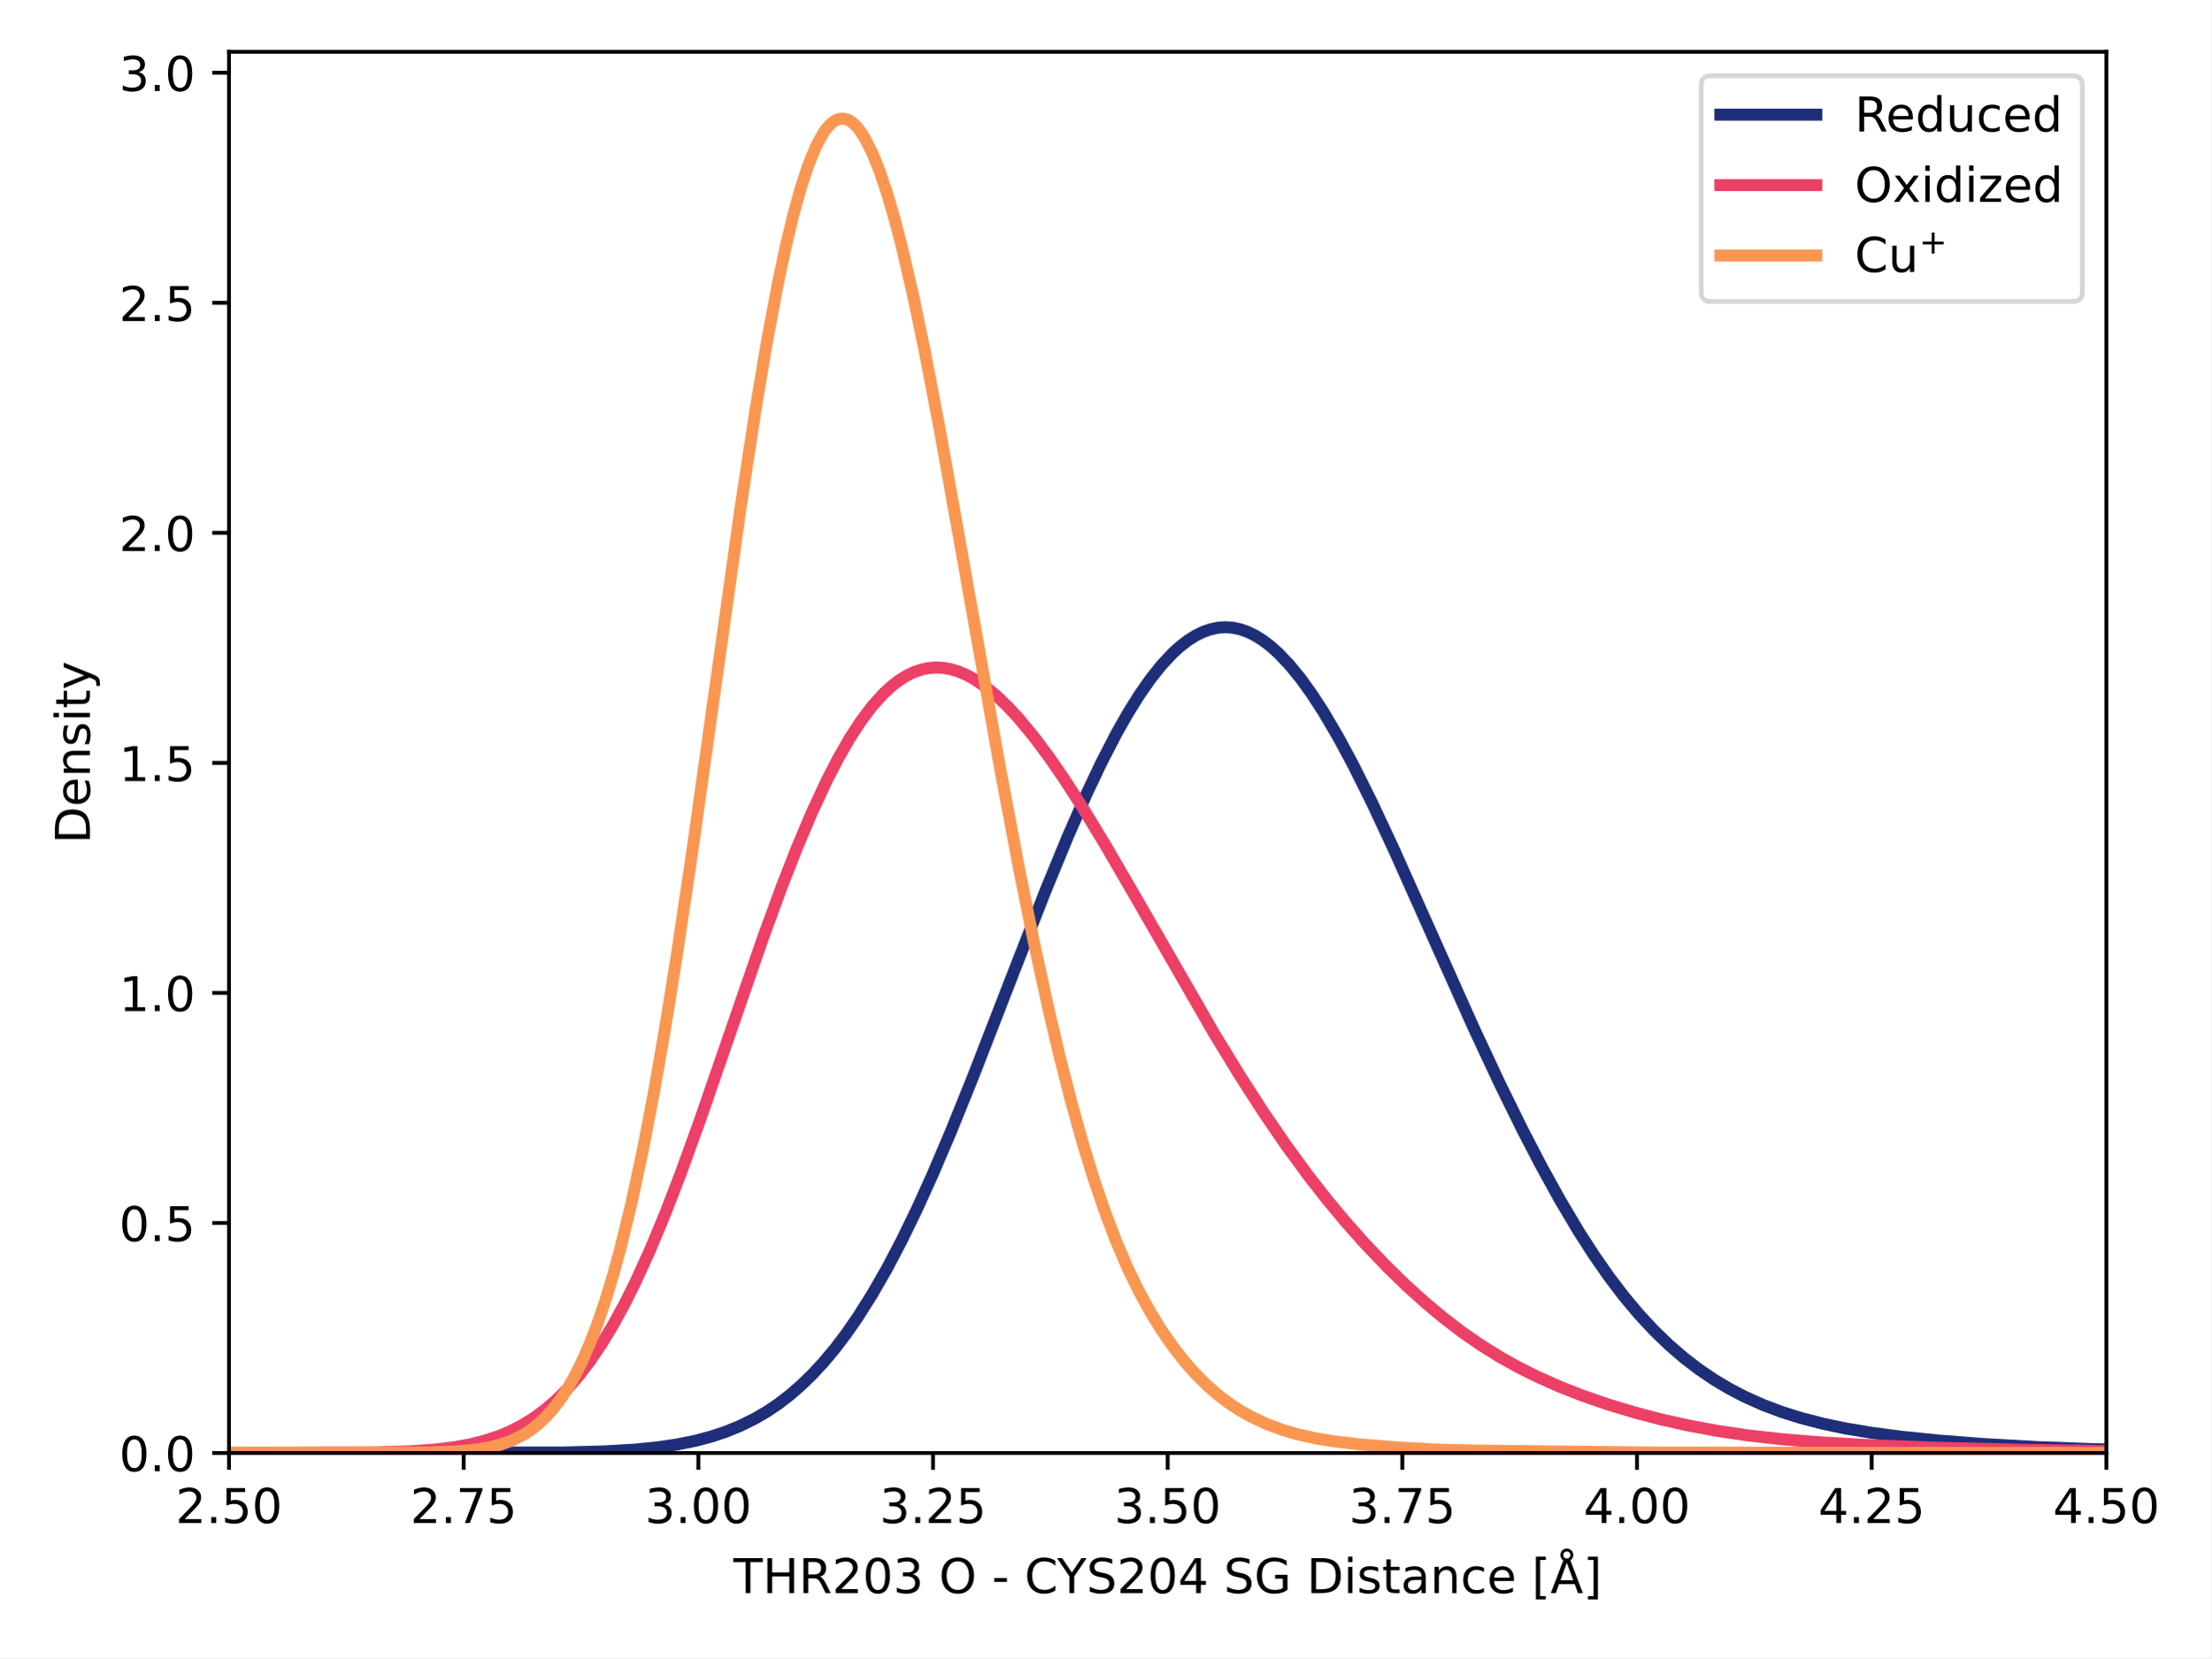
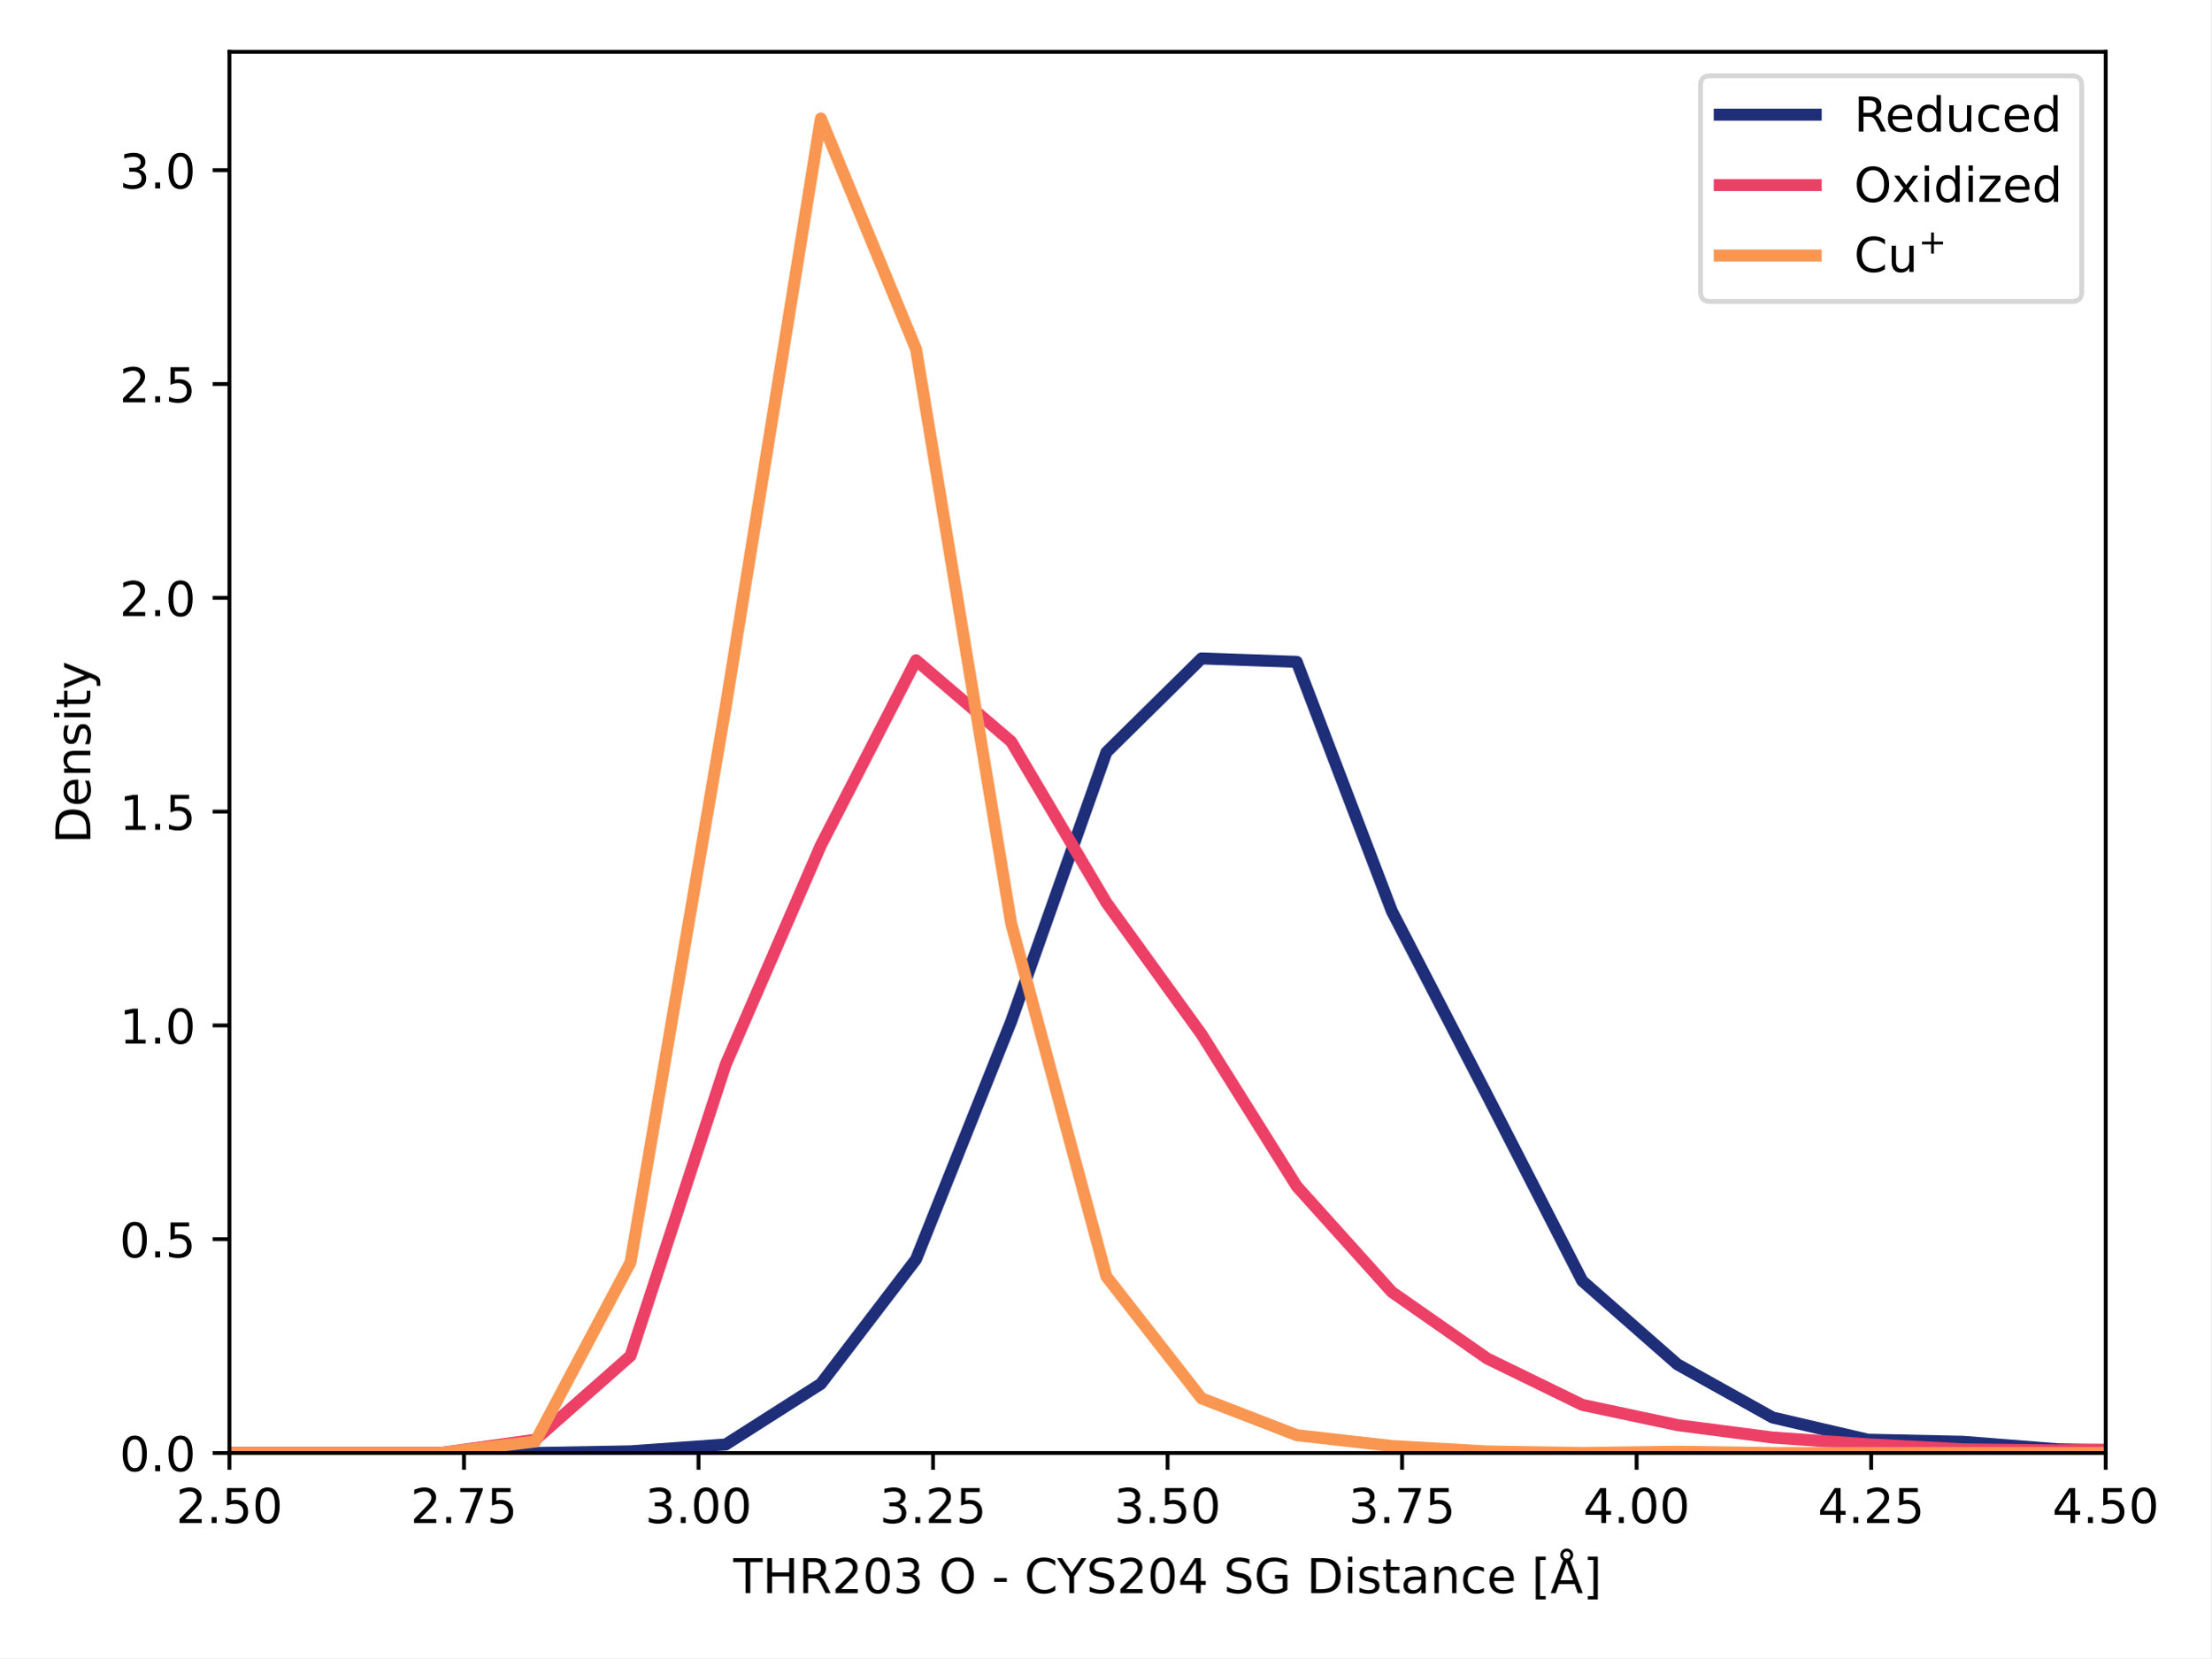
<svg xmlns="http://www.w3.org/2000/svg" xmlns:xlink="http://www.w3.org/1999/xlink" width="460.8pt" height="345.6pt" viewBox="0 0 460.8 345.6" version="1.1">
  <defs>
    <style type="text/css">*{stroke-linejoin: round; stroke-linecap: butt}</style>
  </defs>
  <g id="figure_1">
    <g id="patch_1">
      <path d="M 0 345.6  L 460.8 345.6  L 460.8 0  L 0 0  z " style="fill: #ffffff" />
    </g>
    <g id="axes_1">
      <g id="patch_2">
-         <path d="M 47.72 302.853  L 438.975 302.853  L 438.975 10.8  L 47.72 10.8  z " style="fill: #ffffff" />
+         <path d="M 47.81 302.853  L 438.84 302.853  L 438.84 10.8  L 47.81 10.8  z " style="fill: #ffffff" />
      </g>
      <g id="line2d_1">
-         <path d="M -1 302.853  L 117.531 302.744  L 126.147 302.514  L 132.414 302.14  L 137.113 301.666  L 141.03 301.09  L 144.946 300.3  L 148.079 299.473  L 151.213 298.439  L 154.346 297.159  L 157.479 295.595  L 159.829 294.212  L 162.179 292.629  L 164.529 290.83  L 166.878 288.8  L 169.228 286.524  L 171.578 283.989  L 173.928 281.185  L 176.278 278.1  L 178.628 274.728  L 181.761 269.778  L 184.894 264.308  L 188.027 258.328  L 191.161 251.861  L 194.294 244.946  L 198.21 235.758  L 202.91 224.113  L 210.743 203.924  L 217.793 185.893  L 222.492 174.462  L 226.409 165.548  L 229.542 158.936  L 232.675 152.868  L 235.025 148.719  L 237.375 144.945  L 239.725 141.57  L 242.075 138.618  L 244.425 136.11  L 245.991 134.693  L 247.558 133.486  L 249.124 132.494  L 250.691 131.719  L 252.257 131.165  L 253.824 130.833  L 255.391 130.725  L 256.957 130.84  L 258.524 131.178  L 260.09 131.736  L 261.657 132.511  L 263.224 133.499  L 264.79 134.695  L 266.357 136.094  L 268.707 138.555  L 271.057 141.43  L 273.406 144.691  L 275.756 148.309  L 278.889 153.633  L 282.023 159.458  L 285.939 167.318  L 290.639 177.38  L 297.688 193.161  L 307.088 214.17  L 312.571 225.894  L 317.271 235.453  L 321.187 242.997  L 325.104 250.094  L 329.02 256.684  L 332.153 261.558  L 335.287 266.06  L 338.42 270.181  L 341.553 273.925  L 344.686 277.302  L 347.819 280.33  L 350.952 283.032  L 354.086 285.433  L 357.219 287.556  L 360.352 289.426  L 363.485 291.065  L 367.402 292.825  L 371.318 294.301  L 375.235 295.536  L 379.934 296.753  L 384.634 297.738  L 390.117 298.657  L 396.383 299.481  L 404.216 300.274  L 413.616 300.999  L 424.582 301.62  L 436.331 302.053  L 451.214 302.347  L 461.8 302.477  L 461.8 302.477  " clip-path="url(#pac3f6a3762)" style="fill: none; stroke: #1e2e79; stroke-width: 2.5; stroke-linecap: square" />
+         <path d="M -1 302.853  L 12.391 302.853  L 32.225 302.853  L 52.06 302.853  L 71.895 302.853  L 91.73 302.853  L 111.565 302.853  L 131.4 302.501  L 151.235 301.077  L 171.069 288.436  L 190.904 262.47  L 210.739 212.872  L 230.574 156.794  L 250.409 137.238  L 270.244 137.95  L 290.079 189.934  L 309.913 228.267  L 329.748 266.973  L 349.583 284.383  L 369.418 295.454  L 389.253 300.076  L 409.088 300.514  L 428.923 302.082  L 448.757 302.428  L 461.8 302.391  " clip-path="url(#p2c6421461b)" style="fill: none; stroke: #1e2e79; stroke-width: 2.5; stroke-linecap: square" />
      </g>
      <g id="line2d_2">
-         <path d="M -1 302.853  L 77.583 302.752  L 85.416 302.514  L 90.899 302.119  L 94.816 301.63  L 97.949 301.057  L 101.082 300.271  L 104.215 299.215  L 106.565 298.211  L 108.915 296.993  L 111.265 295.532  L 113.615 293.8  L 115.964 291.768  L 118.314 289.409  L 120.664 286.697  L 123.014 283.611  L 125.364 280.133  L 127.714 276.251  L 130.064 271.958  L 132.414 267.257  L 135.547 260.371  L 138.68 252.826  L 141.813 244.702  L 145.73 233.896  L 151.213 218.033  L 159.046 195.378  L 162.962 184.695  L 166.095 176.69  L 169.228 169.28  L 172.362 162.557  L 174.711 158.011  L 177.061 153.921  L 179.411 150.308  L 181.761 147.191  L 184.111 144.581  L 185.678 143.126  L 187.244 141.899  L 188.811 140.9  L 190.377 140.127  L 191.944 139.576  L 193.51 139.243  L 195.077 139.123  L 196.644 139.209  L 198.21 139.496  L 199.777 139.975  L 201.343 140.639  L 202.91 141.479  L 205.26 143.052  L 207.61 144.974  L 209.96 147.217  L 212.31 149.752  L 215.443 153.538  L 218.576 157.73  L 221.709 162.267  L 225.625 168.336  L 230.325 176.065  L 236.592 186.852  L 253.041 215.428  L 258.524 224.399  L 263.224 231.694  L 267.923 238.569  L 272.623 244.997  L 276.54 250.007  L 280.456 254.709  L 284.372 259.12  L 289.072 264.048  L 292.989 267.862  L 296.905 271.41  L 300.822 274.685  L 304.738 277.679  L 308.655 280.391  L 312.571 282.83  L 316.488 285.014  L 320.404 286.97  L 325.104 289.055  L 329.803 290.898  L 335.287 292.788  L 340.77 294.438  L 346.253 295.871  L 351.736 297.098  L 358.002 298.261  L 364.268 299.183  L 371.318 299.974  L 379.151 300.617  L 389.334 301.204  L 402.65 301.718  L 420.666 302.17  L 443.381 302.503  L 461.8 302.675  L 461.8 302.675  " clip-path="url(#pac3f6a3762)" style="fill: none; stroke: #ec4067; stroke-width: 2.5; stroke-linecap: square" />
+         <path d="M -1 302.853  L 12.391 302.853  L 32.225 302.853  L 52.06 302.853  L 71.895 302.853  L 91.73 302.853  L 111.565 300.081  L 131.4 282.594  L 151.235 221.869  L 171.069 176.182  L 190.904 137.618  L 210.739 154.577  L 230.574 188.136  L 250.409 215.59  L 270.244 247.259  L 290.079 269.304  L 309.913 283.143  L 329.748 292.821  L 349.583 297.043  L 369.418 299.626  L 389.253 301.027  L 409.088 302.078  L 428.923 302.31  L 448.757 301.98  L 461.8 302.465  " clip-path="url(#p2c6421461b)" style="fill: none; stroke: #ec4067; stroke-width: 2.5; stroke-linecap: square" />
      </g>
      <g id="matplotlib.axis_1">
        <g id="xtick_1">
          <g id="line2d_3">
            <defs>
-               <path id="m1ad5b6965e" d="M 0 0  L 0 3.5  " style="stroke: #000000; stroke-width: 0.8" />
-             </defs>
-             <g>
-               <use xlink:href="#m1ad5b6965e" x="47.72" y="302.853" style="stroke: #000000; stroke-width: 0.8" />
+               <path id="m23a200df2f" d="M 0 0  L 0 3.5  " style="stroke: #000000; stroke-width: 0.8" />
+             </defs>
+             <g>
+               <use xlink:href="#m23a200df2f" x="47.81" y="302.853" style="stroke: #000000; stroke-width: 0.8" />
            </g>
          </g>
          <g id="text_1">
-             <g transform="translate(36.58719 317.4509) scale(0.1 -0.1)">
+             <g transform="translate(36.67719 317.4509) scale(0.1 -0.1)">
              <defs>
                <path id="DejaVuSans-32" d="M 1228 531  L 3431 531  L 3431 0  L 469 0  L 469 531  Q 828 903 1448 1529  Q 2069 2156 2228 2338  Q 2531 2678 2651 2914  Q 2772 3150 2772 3378  Q 2772 3750 2511 3984  Q 2250 4219 1831 4219  Q 1534 4219 1204 4116  Q 875 4013 500 3803  L 500 4441  Q 881 4594 1212 4672  Q 1544 4750 1819 4750  Q 2544 4750 2975 4387  Q 3406 4025 3406 3419  Q 3406 3131 3298 2873  Q 3191 2616 2906 2266  Q 2828 2175 2409 1742  Q 1991 1309 1228 531  z " transform="scale(0.015625)" />
                <path id="DejaVuSans-2e" d="M 684 794  L 1344 794  L 1344 0  L 684 0  L 684 794  z " transform="scale(0.015625)" />
                <path id="DejaVuSans-35" d="M 691 4666  L 3169 4666  L 3169 4134  L 1269 4134  L 1269 2991  Q 1406 3038 1543 3061  Q 1681 3084 1819 3084  Q 2600 3084 3056 2656  Q 3513 2228 3513 1497  Q 3513 744 3044 326  Q 2575 -91 1722 -91  Q 1428 -91 1123 -41  Q 819 9 494 109  L 494 744  Q 775 591 1075 516  Q 1375 441 1709 441  Q 2250 441 2565 725  Q 2881 1009 2881 1497  Q 2881 1984 2565 2268  Q 2250 2553 1709 2553  Q 1456 2553 1204 2497  Q 953 2441 691 2322  L 691 4666  z " transform="scale(0.015625)" />
                <path id="DejaVuSans-30" d="M 2034 4250  Q 1547 4250 1301 3770  Q 1056 3291 1056 2328  Q 1056 1369 1301 889  Q 1547 409 2034 409  Q 2525 409 2770 889  Q 3016 1369 3016 2328  Q 3016 3291 2770 3770  Q 2525 4250 2034 4250  z M 2034 4750  Q 2819 4750 3233 4129  Q 3647 3509 3647 2328  Q 3647 1150 3233 529  Q 2819 -91 2034 -91  Q 1250 -91 836 529  Q 422 1150 422 2328  Q 422 3509 836 4129  Q 1250 4750 2034 4750  z " transform="scale(0.015625)" />
              </defs>
              <use xlink:href="#DejaVuSans-32" />
              <use xlink:href="#DejaVuSans-2e" x="63.623" />
              <use xlink:href="#DejaVuSans-35" x="95.41" />
              <use xlink:href="#DejaVuSans-30" x="159.033" />
            </g>
          </g>
        </g>
        <g id="xtick_2">
          <g id="line2d_4">
            <g>
-               <use xlink:href="#m1ad5b6965e" x="96.627" y="302.853" style="stroke: #000000; stroke-width: 0.8" />
+               <use xlink:href="#m23a200df2f" x="96.689" y="302.853" style="stroke: #000000; stroke-width: 0.8" />
            </g>
          </g>
          <g id="text_2">
-             <g transform="translate(85.49406 317.4509) scale(0.1 -0.1)">
+             <g transform="translate(85.55594 317.4509) scale(0.1 -0.1)">
              <defs>
                <path id="DejaVuSans-37" d="M 525 4666  L 3525 4666  L 3525 4397  L 1831 0  L 1172 0  L 2766 4134  L 525 4134  L 525 4666  z " transform="scale(0.015625)" />
              </defs>
              <use xlink:href="#DejaVuSans-32" />
              <use xlink:href="#DejaVuSans-2e" x="63.623" />
              <use xlink:href="#DejaVuSans-37" x="95.41" />
              <use xlink:href="#DejaVuSans-35" x="159.033" />
            </g>
          </g>
        </g>
        <g id="xtick_3">
          <g id="line2d_5">
            <g>
-               <use xlink:href="#m1ad5b6965e" x="145.534" y="302.853" style="stroke: #000000; stroke-width: 0.8" />
+               <use xlink:href="#m23a200df2f" x="145.567" y="302.853" style="stroke: #000000; stroke-width: 0.8" />
            </g>
          </g>
          <g id="text_3">
-             <g transform="translate(134.4009 317.4509) scale(0.1 -0.1)">
+             <g transform="translate(134.4347 317.4509) scale(0.1 -0.1)">
              <defs>
                <path id="DejaVuSans-33" d="M 2597 2516  Q 3050 2419 3304 2112  Q 3559 1806 3559 1356  Q 3559 666 3084 287  Q 2609 -91 1734 -91  Q 1441 -91 1130 -33  Q 819 25 488 141  L 488 750  Q 750 597 1062 519  Q 1375 441 1716 441  Q 2309 441 2620 675  Q 2931 909 2931 1356  Q 2931 1769 2642 2001  Q 2353 2234 1838 2234  L 1294 2234  L 1294 2753  L 1863 2753  Q 2328 2753 2575 2939  Q 2822 3125 2822 3475  Q 2822 3834 2567 4026  Q 2313 4219 1838 4219  Q 1578 4219 1281 4162  Q 984 4106 628 3988  L 628 4550  Q 988 4650 1302 4700  Q 1616 4750 1894 4750  Q 2613 4750 3031 4423  Q 3450 4097 3450 3541  Q 3450 3153 3228 2886  Q 3006 2619 2597 2516  z " transform="scale(0.015625)" />
              </defs>
              <use xlink:href="#DejaVuSans-33" />
              <use xlink:href="#DejaVuSans-2e" x="63.623" />
              <use xlink:href="#DejaVuSans-30" x="95.41" />
              <use xlink:href="#DejaVuSans-30" x="159.033" />
            </g>
          </g>
        </g>
        <g id="xtick_4">
          <g id="line2d_6">
            <g>
-               <use xlink:href="#m1ad5b6965e" x="194.441" y="302.853" style="stroke: #000000; stroke-width: 0.8" />
+               <use xlink:href="#m23a200df2f" x="194.446" y="302.853" style="stroke: #000000; stroke-width: 0.8" />
            </g>
          </g>
          <g id="text_4">
-             <g transform="translate(183.3078 317.4509) scale(0.1 -0.1)">
+             <g transform="translate(183.3134 317.4509) scale(0.1 -0.1)">
              <use xlink:href="#DejaVuSans-33" />
              <use xlink:href="#DejaVuSans-2e" x="63.623" />
              <use xlink:href="#DejaVuSans-32" x="95.41" />
              <use xlink:href="#DejaVuSans-35" x="159.033" />
            </g>
          </g>
        </g>
        <g id="xtick_5">
          <g id="line2d_7">
            <g>
-               <use xlink:href="#m1ad5b6965e" x="243.347" y="302.853" style="stroke: #000000; stroke-width: 0.8" />
+               <use xlink:href="#m23a200df2f" x="243.325" y="302.853" style="stroke: #000000; stroke-width: 0.8" />
            </g>
          </g>
          <g id="text_5">
-             <g transform="translate(232.2147 317.4509) scale(0.1 -0.1)">
+             <g transform="translate(232.1922 317.4509) scale(0.1 -0.1)">
              <use xlink:href="#DejaVuSans-33" />
              <use xlink:href="#DejaVuSans-2e" x="63.623" />
              <use xlink:href="#DejaVuSans-35" x="95.41" />
              <use xlink:href="#DejaVuSans-30" x="159.033" />
            </g>
          </g>
        </g>
        <g id="xtick_6">
          <g id="line2d_8">
            <g>
-               <use xlink:href="#m1ad5b6965e" x="292.254" y="302.853" style="stroke: #000000; stroke-width: 0.8" />
+               <use xlink:href="#m23a200df2f" x="292.204" y="302.853" style="stroke: #000000; stroke-width: 0.8" />
            </g>
          </g>
          <g id="text_6">
-             <g transform="translate(281.1216 317.4509) scale(0.1 -0.1)">
+             <g transform="translate(281.0709 317.4509) scale(0.1 -0.1)">
              <use xlink:href="#DejaVuSans-33" />
              <use xlink:href="#DejaVuSans-2e" x="63.623" />
              <use xlink:href="#DejaVuSans-37" x="95.41" />
              <use xlink:href="#DejaVuSans-35" x="159.033" />
            </g>
          </g>
        </g>
        <g id="xtick_7">
          <g id="line2d_9">
            <g>
-               <use xlink:href="#m1ad5b6965e" x="341.161" y="302.853" style="stroke: #000000; stroke-width: 0.8" />
+               <use xlink:href="#m23a200df2f" x="341.082" y="302.853" style="stroke: #000000; stroke-width: 0.8" />
            </g>
          </g>
          <g id="text_7">
-             <g transform="translate(330.0284 317.4509) scale(0.1 -0.1)">
+             <g transform="translate(329.9497 317.4509) scale(0.1 -0.1)">
              <defs>
                <path id="DejaVuSans-34" d="M 2419 4116  L 825 1625  L 2419 1625  L 2419 4116  z M 2253 4666  L 3047 4666  L 3047 1625  L 3713 1625  L 3713 1100  L 3047 1100  L 3047 0  L 2419 0  L 2419 1100  L 313 1100  L 313 1709  L 2253 4666  z " transform="scale(0.015625)" />
              </defs>
              <use xlink:href="#DejaVuSans-34" />
              <use xlink:href="#DejaVuSans-2e" x="63.623" />
              <use xlink:href="#DejaVuSans-30" x="95.41" />
              <use xlink:href="#DejaVuSans-30" x="159.033" />
            </g>
          </g>
        </g>
        <g id="xtick_8">
          <g id="line2d_10">
            <g>
-               <use xlink:href="#m1ad5b6965e" x="390.068" y="302.853" style="stroke: #000000; stroke-width: 0.8" />
+               <use xlink:href="#m23a200df2f" x="389.961" y="302.853" style="stroke: #000000; stroke-width: 0.8" />
            </g>
          </g>
          <g id="text_8">
-             <g transform="translate(378.9353 317.4509) scale(0.1 -0.1)">
+             <g transform="translate(378.8284 317.4509) scale(0.1 -0.1)">
              <use xlink:href="#DejaVuSans-34" />
              <use xlink:href="#DejaVuSans-2e" x="63.623" />
              <use xlink:href="#DejaVuSans-32" x="95.41" />
              <use xlink:href="#DejaVuSans-35" x="159.033" />
            </g>
          </g>
        </g>
        <g id="xtick_9">
          <g id="line2d_11">
            <g>
-               <use xlink:href="#m1ad5b6965e" x="438.975" y="302.853" style="stroke: #000000; stroke-width: 0.8" />
+               <use xlink:href="#m23a200df2f" x="438.84" y="302.853" style="stroke: #000000; stroke-width: 0.8" />
            </g>
          </g>
          <g id="text_9">
-             <g transform="translate(427.8422 317.4509) scale(0.1 -0.1)">
+             <g transform="translate(427.7072 317.4509) scale(0.1 -0.1)">
              <use xlink:href="#DejaVuSans-34" />
              <use xlink:href="#DejaVuSans-2e" x="63.623" />
              <use xlink:href="#DejaVuSans-35" x="95.41" />
              <use xlink:href="#DejaVuSans-30" x="159.033" />
            </g>
          </g>
        </g>
        <g id="text_10">
-           <g transform="translate(152.8327 332.0525) scale(0.1 -0.1)">
+           <g transform="translate(152.8102 332.0525) scale(0.1 -0.1)">
            <defs>
              <path id="DejaVuSans-54" d="M -19 4666  L 3928 4666  L 3928 4134  L 2272 4134  L 2272 0  L 1638 0  L 1638 4134  L -19 4134  L -19 4666  z " transform="scale(0.015625)" />
              <path id="DejaVuSans-48" d="M 628 4666  L 1259 4666  L 1259 2753  L 3553 2753  L 3553 4666  L 4184 4666  L 4184 0  L 3553 0  L 3553 2222  L 1259 2222  L 1259 0  L 628 0  L 628 4666  z " transform="scale(0.015625)" />
              <path id="DejaVuSans-52" d="M 2841 2188  Q 3044 2119 3236 1894  Q 3428 1669 3622 1275  L 4263 0  L 3584 0  L 2988 1197  Q 2756 1666 2539 1819  Q 2322 1972 1947 1972  L 1259 1972  L 1259 0  L 628 0  L 628 4666  L 2053 4666  Q 2853 4666 3247 4331  Q 3641 3997 3641 3322  Q 3641 2881 3436 2590  Q 3231 2300 2841 2188  z M 1259 4147  L 1259 2491  L 2053 2491  Q 2509 2491 2742 2702  Q 2975 2913 2975 3322  Q 2975 3731 2742 3939  Q 2509 4147 2053 4147  L 1259 4147  z " transform="scale(0.015625)" />
              <path id="DejaVuSans-20" transform="scale(0.015625)" />
              <path id="DejaVuSans-4f" d="M 2522 4238  Q 1834 4238 1429 3725  Q 1025 3213 1025 2328  Q 1025 1447 1429 934  Q 1834 422 2522 422  Q 3209 422 3611 934  Q 4013 1447 4013 2328  Q 4013 3213 3611 3725  Q 3209 4238 2522 4238  z M 2522 4750  Q 3503 4750 4090 4092  Q 4678 3434 4678 2328  Q 4678 1225 4090 567  Q 3503 -91 2522 -91  Q 1538 -91 948 565  Q 359 1222 359 2328  Q 359 3434 948 4092  Q 1538 4750 2522 4750  z " transform="scale(0.015625)" />
              <path id="DejaVuSans-2d" d="M 313 2009  L 1997 2009  L 1997 1497  L 313 1497  L 313 2009  z " transform="scale(0.015625)" />
              <path id="DejaVuSans-43" d="M 4122 4306  L 4122 3641  Q 3803 3938 3442 4084  Q 3081 4231 2675 4231  Q 1875 4231 1450 3742  Q 1025 3253 1025 2328  Q 1025 1406 1450 917  Q 1875 428 2675 428  Q 3081 428 3442 575  Q 3803 722 4122 1019  L 4122 359  Q 3791 134 3420 21  Q 3050 -91 2638 -91  Q 1578 -91 968 557  Q 359 1206 359 2328  Q 359 3453 968 4101  Q 1578 4750 2638 4750  Q 3056 4750 3426 4639  Q 3797 4528 4122 4306  z " transform="scale(0.015625)" />
              <path id="DejaVuSans-59" d="M -13 4666  L 666 4666  L 1959 2747  L 3244 4666  L 3922 4666  L 2272 2222  L 2272 0  L 1638 0  L 1638 2222  L -13 4666  z " transform="scale(0.015625)" />
              <path id="DejaVuSans-53" d="M 3425 4513  L 3425 3897  Q 3066 4069 2747 4153  Q 2428 4238 2131 4238  Q 1616 4238 1336 4038  Q 1056 3838 1056 3469  Q 1056 3159 1242 3001  Q 1428 2844 1947 2747  L 2328 2669  Q 3034 2534 3370 2195  Q 3706 1856 3706 1288  Q 3706 609 3251 259  Q 2797 -91 1919 -91  Q 1588 -91 1214 -16  Q 841 59 441 206  L 441 856  Q 825 641 1194 531  Q 1563 422 1919 422  Q 2459 422 2753 634  Q 3047 847 3047 1241  Q 3047 1584 2836 1778  Q 2625 1972 2144 2069  L 1759 2144  Q 1053 2284 737 2584  Q 422 2884 422 3419  Q 422 4038 858 4394  Q 1294 4750 2059 4750  Q 2388 4750 2728 4690  Q 3069 4631 3425 4513  z " transform="scale(0.015625)" />
              <path id="DejaVuSans-47" d="M 3809 666  L 3809 1919  L 2778 1919  L 2778 2438  L 4434 2438  L 4434 434  Q 4069 175 3628 42  Q 3188 -91 2688 -91  Q 1594 -91 976 548  Q 359 1188 359 2328  Q 359 3472 976 4111  Q 1594 4750 2688 4750  Q 3144 4750 3555 4637  Q 3966 4525 4313 4306  L 4313 3634  Q 3963 3931 3569 4081  Q 3175 4231 2741 4231  Q 1884 4231 1454 3753  Q 1025 3275 1025 2328  Q 1025 1384 1454 906  Q 1884 428 2741 428  Q 3075 428 3337 486  Q 3600 544 3809 666  z " transform="scale(0.015625)" />
              <path id="DejaVuSans-44" d="M 1259 4147  L 1259 519  L 2022 519  Q 2988 519 3436 956  Q 3884 1394 3884 2338  Q 3884 3275 3436 3711  Q 2988 4147 2022 4147  L 1259 4147  z M 628 4666  L 1925 4666  Q 3281 4666 3915 4102  Q 4550 3538 4550 2338  Q 4550 1131 3912 565  Q 3275 0 1925 0  L 628 0  L 628 4666  z " transform="scale(0.015625)" />
              <path id="DejaVuSans-69" d="M 603 3500  L 1178 3500  L 1178 0  L 603 0  L 603 3500  z M 603 4863  L 1178 4863  L 1178 4134  L 603 4134  L 603 4863  z " transform="scale(0.015625)" />
              <path id="DejaVuSans-73" d="M 2834 3397  L 2834 2853  Q 2591 2978 2328 3040  Q 2066 3103 1784 3103  Q 1356 3103 1142 2972  Q 928 2841 928 2578  Q 928 2378 1081 2264  Q 1234 2150 1697 2047  L 1894 2003  Q 2506 1872 2764 1633  Q 3022 1394 3022 966  Q 3022 478 2636 193  Q 2250 -91 1575 -91  Q 1294 -91 989 -36  Q 684 19 347 128  L 347 722  Q 666 556 975 473  Q 1284 391 1588 391  Q 1994 391 2212 530  Q 2431 669 2431 922  Q 2431 1156 2273 1281  Q 2116 1406 1581 1522  L 1381 1569  Q 847 1681 609 1914  Q 372 2147 372 2553  Q 372 3047 722 3315  Q 1072 3584 1716 3584  Q 2034 3584 2315 3537  Q 2597 3491 2834 3397  z " transform="scale(0.015625)" />
              <path id="DejaVuSans-74" d="M 1172 4494  L 1172 3500  L 2356 3500  L 2356 3053  L 1172 3053  L 1172 1153  Q 1172 725 1289 603  Q 1406 481 1766 481  L 2356 481  L 2356 0  L 1766 0  Q 1100 0 847 248  Q 594 497 594 1153  L 594 3053  L 172 3053  L 172 3500  L 594 3500  L 594 4494  L 1172 4494  z " transform="scale(0.015625)" />
              <path id="DejaVuSans-61" d="M 2194 1759  Q 1497 1759 1228 1600  Q 959 1441 959 1056  Q 959 750 1161 570  Q 1363 391 1709 391  Q 2188 391 2477 730  Q 2766 1069 2766 1631  L 2766 1759  L 2194 1759  z M 3341 1997  L 3341 0  L 2766 0  L 2766 531  Q 2569 213 2275 61  Q 1981 -91 1556 -91  Q 1019 -91 701 211  Q 384 513 384 1019  Q 384 1609 779 1909  Q 1175 2209 1959 2209  L 2766 2209  L 2766 2266  Q 2766 2663 2505 2880  Q 2244 3097 1772 3097  Q 1472 3097 1187 3025  Q 903 2953 641 2809  L 641 3341  Q 956 3463 1253 3523  Q 1550 3584 1831 3584  Q 2591 3584 2966 3190  Q 3341 2797 3341 1997  z " transform="scale(0.015625)" />
              <path id="DejaVuSans-6e" d="M 3513 2113  L 3513 0  L 2938 0  L 2938 2094  Q 2938 2591 2744 2837  Q 2550 3084 2163 3084  Q 1697 3084 1428 2787  Q 1159 2491 1159 1978  L 1159 0  L 581 0  L 581 3500  L 1159 3500  L 1159 2956  Q 1366 3272 1645 3428  Q 1925 3584 2291 3584  Q 2894 3584 3203 3211  Q 3513 2838 3513 2113  z " transform="scale(0.015625)" />
              <path id="DejaVuSans-63" d="M 3122 3366  L 3122 2828  Q 2878 2963 2633 3030  Q 2388 3097 2138 3097  Q 1578 3097 1268 2742  Q 959 2388 959 1747  Q 959 1106 1268 751  Q 1578 397 2138 397  Q 2388 397 2633 464  Q 2878 531 3122 666  L 3122 134  Q 2881 22 2623 -34  Q 2366 -91 2075 -91  Q 1284 -91 818 406  Q 353 903 353 1747  Q 353 2603 823 3093  Q 1294 3584 2113 3584  Q 2378 3584 2631 3529  Q 2884 3475 3122 3366  z " transform="scale(0.015625)" />
              <path id="DejaVuSans-65" d="M 3597 1894  L 3597 1613  L 953 1613  Q 991 1019 1311 708  Q 1631 397 2203 397  Q 2534 397 2845 478  Q 3156 559 3463 722  L 3463 178  Q 3153 47 2828 -22  Q 2503 -91 2169 -91  Q 1331 -91 842 396  Q 353 884 353 1716  Q 353 2575 817 3079  Q 1281 3584 2069 3584  Q 2775 3584 3186 3129  Q 3597 2675 3597 1894  z M 3022 2063  Q 3016 2534 2758 2815  Q 2500 3097 2075 3097  Q 1594 3097 1305 2825  Q 1016 2553 972 2059  L 3022 2063  z " transform="scale(0.015625)" />
              <path id="DejaVuSans-5b" d="M 550 4863  L 1875 4863  L 1875 4416  L 1125 4416  L 1125 -397  L 1875 -397  L 1875 -844  L 550 -844  L 550 4863  z " transform="scale(0.015625)" />
              <path id="DejaVuSans-c5" d="M 2663 5081  Q 2663 5278 2523 5417  Q 2384 5556 2188 5556  Q 1988 5556 1852 5420  Q 1716 5284 1716 5081  Q 1716 4884 1853 4746  Q 1991 4609 2188 4609  Q 2384 4609 2523 4746  Q 2663 4884 2663 5081  z M 2188 4044  L 1338 1722  L 3041 1722  L 2188 4044  z M 1716 4366  Q 1525 4494 1428 4673  Q 1331 4853 1331 5081  Q 1331 5441 1579 5691  Q 1828 5941 2188 5941  Q 2544 5941 2795 5689  Q 3047 5438 3047 5081  Q 3047 4863 2948 4678  Q 2850 4494 2663 4366  L 4325 0  L 3669 0  L 3244 1197  L 1141 1197  L 716 0  L 50 0  L 1716 4366  z " transform="scale(0.015625)" />
              <path id="DejaVuSans-5d" d="M 1947 4863  L 1947 -844  L 622 -844  L 622 -397  L 1369 -397  L 1369 4416  L 622 4416  L 622 4863  L 1947 4863  z " transform="scale(0.015625)" />
            </defs>
            <use xlink:href="#DejaVuSans-54" />
            <use xlink:href="#DejaVuSans-48" x="61.084" />
            <use xlink:href="#DejaVuSans-52" x="136.279" />
            <use xlink:href="#DejaVuSans-32" x="205.762" />
            <use xlink:href="#DejaVuSans-30" x="269.385" />
            <use xlink:href="#DejaVuSans-33" x="333.008" />
            <use xlink:href="#DejaVuSans-20" x="396.631" />
            <use xlink:href="#DejaVuSans-4f" x="428.418" />
            <use xlink:href="#DejaVuSans-20" x="507.129" />
            <use xlink:href="#DejaVuSans-2d" x="538.916" />
            <use xlink:href="#DejaVuSans-20" x="575" />
            <use xlink:href="#DejaVuSans-43" x="606.787" />
            <use xlink:href="#DejaVuSans-59" x="674.861" />
            <use xlink:href="#DejaVuSans-53" x="735.945" />
            <use xlink:href="#DejaVuSans-32" x="799.422" />
            <use xlink:href="#DejaVuSans-30" x="863.045" />
            <use xlink:href="#DejaVuSans-34" x="926.668" />
            <use xlink:href="#DejaVuSans-20" x="990.291" />
            <use xlink:href="#DejaVuSans-53" x="1022.078" />
            <use xlink:href="#DejaVuSans-47" x="1085.555" />
            <use xlink:href="#DejaVuSans-20" x="1163.045" />
            <use xlink:href="#DejaVuSans-44" x="1194.832" />
            <use xlink:href="#DejaVuSans-69" x="1271.834" />
            <use xlink:href="#DejaVuSans-73" x="1299.617" />
            <use xlink:href="#DejaVuSans-74" x="1351.717" />
            <use xlink:href="#DejaVuSans-61" x="1390.926" />
            <use xlink:href="#DejaVuSans-6e" x="1452.205" />
            <use xlink:href="#DejaVuSans-63" x="1515.584" />
            <use xlink:href="#DejaVuSans-65" x="1570.564" />
            <use xlink:href="#DejaVuSans-20" x="1632.088" />
            <use xlink:href="#DejaVuSans-5b" x="1663.875" />
            <use xlink:href="#DejaVuSans-c5" x="1702.889" />
            <use xlink:href="#DejaVuSans-5d" x="1771.297" />
          </g>
        </g>
      </g>
      <g id="matplotlib.axis_2">
        <g id="ytick_1">
          <g id="line2d_12">
            <defs>
-               <path id="m4d1235a657" d="M 0 0  L -3.5 0  " style="stroke: #000000; stroke-width: 0.8" />
-             </defs>
-             <g>
-               <use xlink:href="#m4d1235a657" x="47.72" y="302.853" style="stroke: #000000; stroke-width: 0.8" />
+               <path id="mab24f359cb" d="M 0 0  L -3.5 0  " style="stroke: #000000; stroke-width: 0.8" />
+             </defs>
+             <g>
+               <use xlink:href="#mab24f359cb" x="47.81" y="302.853" style="stroke: #000000; stroke-width: 0.8" />
            </g>
          </g>
          <g id="text_11">
-             <g transform="translate(24.81687 306.6517) scale(0.1 -0.1)">
+             <g transform="translate(24.90687 306.6517) scale(0.1 -0.1)">
              <use xlink:href="#DejaVuSans-30" />
              <use xlink:href="#DejaVuSans-2e" x="63.623" />
              <use xlink:href="#DejaVuSans-30" x="95.41" />
            </g>
          </g>
        </g>
        <g id="ytick_2">
          <g id="line2d_13">
            <g>
-               <use xlink:href="#m4d1235a657" x="47.72" y="254.904" style="stroke: #000000; stroke-width: 0.8" />
+               <use xlink:href="#mab24f359cb" x="47.81" y="258.289" style="stroke: #000000; stroke-width: 0.8" />
            </g>
          </g>
          <g id="text_12">
-             <g transform="translate(24.81687 258.7032) scale(0.1 -0.1)">
+             <g transform="translate(24.90687 262.0887) scale(0.1 -0.1)">
              <use xlink:href="#DejaVuSans-30" />
              <use xlink:href="#DejaVuSans-2e" x="63.623" />
              <use xlink:href="#DejaVuSans-35" x="95.41" />
            </g>
          </g>
        </g>
        <g id="ytick_3">
          <g id="line2d_14">
            <g>
-               <use xlink:href="#m4d1235a657" x="47.72" y="206.955" style="stroke: #000000; stroke-width: 0.8" />
+               <use xlink:href="#mab24f359cb" x="47.81" y="213.726" style="stroke: #000000; stroke-width: 0.8" />
            </g>
          </g>
          <g id="text_13">
-             <g transform="translate(24.81687 210.7547) scale(0.1 -0.1)">
+             <g transform="translate(24.90687 217.5257) scale(0.1 -0.1)">
              <defs>
                <path id="DejaVuSans-31" d="M 794 531  L 1825 531  L 1825 4091  L 703 3866  L 703 4441  L 1819 4666  L 2450 4666  L 2450 531  L 3481 531  L 3481 0  L 794 0  L 794 531  z " transform="scale(0.015625)" />
              </defs>
              <use xlink:href="#DejaVuSans-31" />
              <use xlink:href="#DejaVuSans-2e" x="63.623" />
              <use xlink:href="#DejaVuSans-30" x="95.41" />
            </g>
          </g>
        </g>
        <g id="ytick_4">
          <g id="line2d_15">
            <g>
-               <use xlink:href="#m4d1235a657" x="47.72" y="159.007" style="stroke: #000000; stroke-width: 0.8" />
+               <use xlink:href="#mab24f359cb" x="47.81" y="169.163" style="stroke: #000000; stroke-width: 0.8" />
            </g>
          </g>
          <g id="text_14">
-             <g transform="translate(24.81687 162.8061) scale(0.1 -0.1)">
+             <g transform="translate(24.90687 172.9627) scale(0.1 -0.1)">
              <use xlink:href="#DejaVuSans-31" />
              <use xlink:href="#DejaVuSans-2e" x="63.623" />
              <use xlink:href="#DejaVuSans-35" x="95.41" />
            </g>
          </g>
        </g>
        <g id="ytick_5">
          <g id="line2d_16">
            <g>
-               <use xlink:href="#m4d1235a657" x="47.72" y="111.058" style="stroke: #000000; stroke-width: 0.8" />
+               <use xlink:href="#mab24f359cb" x="47.81" y="124.6" style="stroke: #000000; stroke-width: 0.8" />
            </g>
          </g>
          <g id="text_15">
-             <g transform="translate(24.81687 114.8576) scale(0.1 -0.1)">
+             <g transform="translate(24.90687 128.3997) scale(0.1 -0.1)">
              <use xlink:href="#DejaVuSans-32" />
              <use xlink:href="#DejaVuSans-2e" x="63.623" />
              <use xlink:href="#DejaVuSans-30" x="95.41" />
            </g>
          </g>
        </g>
        <g id="ytick_6">
          <g id="line2d_17">
            <g>
-               <use xlink:href="#m4d1235a657" x="47.72" y="63.11" style="stroke: #000000; stroke-width: 0.8" />
+               <use xlink:href="#mab24f359cb" x="47.81" y="80.037" style="stroke: #000000; stroke-width: 0.8" />
            </g>
          </g>
          <g id="text_16">
-             <g transform="translate(24.81687 66.90905) scale(0.1 -0.1)">
+             <g transform="translate(24.90687 83.8367) scale(0.1 -0.1)">
              <use xlink:href="#DejaVuSans-32" />
              <use xlink:href="#DejaVuSans-2e" x="63.623" />
              <use xlink:href="#DejaVuSans-35" x="95.41" />
            </g>
          </g>
        </g>
        <g id="ytick_7">
          <g id="line2d_18">
            <g>
-               <use xlink:href="#m4d1235a657" x="47.72" y="15.161" style="stroke: #000000; stroke-width: 0.8" />
+               <use xlink:href="#mab24f359cb" x="47.81" y="35.474" style="stroke: #000000; stroke-width: 0.8" />
            </g>
          </g>
          <g id="text_17">
-             <g transform="translate(24.81687 18.96052) scale(0.1 -0.1)">
+             <g transform="translate(24.90687 39.2737) scale(0.1 -0.1)">
              <use xlink:href="#DejaVuSans-33" />
              <use xlink:href="#DejaVuSans-2e" x="63.623" />
              <use xlink:href="#DejaVuSans-30" x="95.41" />
            </g>
          </g>
        </g>
        <g id="text_18">
-           <g transform="translate(18.73719 175.8348) rotate(-90) scale(0.1 -0.1)">
+           <g transform="translate(18.82719 175.8348) rotate(-90) scale(0.1 -0.1)">
            <defs>
              <path id="DejaVuSans-79" d="M 2059 -325  Q 1816 -950 1584 -1140  Q 1353 -1331 966 -1331  L 506 -1331  L 506 -850  L 844 -850  Q 1081 -850 1212 -737  Q 1344 -625 1503 -206  L 1606 56  L 191 3500  L 800 3500  L 1894 763  L 2988 3500  L 3597 3500  L 2059 -325  z " transform="scale(0.015625)" />
            </defs>
            <use xlink:href="#DejaVuSans-44" />
            <use xlink:href="#DejaVuSans-65" x="77.002" />
            <use xlink:href="#DejaVuSans-6e" x="138.525" />
            <use xlink:href="#DejaVuSans-73" x="201.904" />
            <use xlink:href="#DejaVuSans-69" x="254.004" />
            <use xlink:href="#DejaVuSans-74" x="281.787" />
            <use xlink:href="#DejaVuSans-79" x="320.996" />
          </g>
        </g>
      </g>
      <g id="line2d_19">
-         <path d="M -1 302.853  L 89.332 302.748  L 94.816 302.548  L 98.732 302.208  L 101.865 301.708  L 104.215 301.126  L 106.565 300.297  L 108.915 299.143  L 110.481 298.151  L 112.048 296.947  L 113.615 295.499  L 115.181 293.775  L 116.748 291.742  L 118.314 289.365  L 119.881 286.609  L 121.447 283.439  L 123.014 279.82  L 124.581 275.72  L 126.147 271.11  L 127.714 265.963  L 129.28 260.258  L 131.63 250.618  L 133.98 239.659  L 136.33 227.393  L 138.68 213.881  L 141.03 199.233  L 144.163 178.233  L 148.863 144.755  L 154.346 105.781  L 157.479 85.222  L 159.829 71.229  L 162.179 58.757  L 163.745 51.397  L 165.312 44.861  L 166.878 39.195  L 168.445 34.433  L 170.012 30.604  L 171.578 27.724  L 172.362 26.643  L 173.145 25.802  L 173.928 25.2  L 174.711 24.835  L 175.495 24.707  L 176.278 24.813  L 177.061 25.151  L 177.845 25.716  L 178.628 26.507  L 179.411 27.518  L 180.194 28.746  L 181.761 31.832  L 183.328 35.726  L 184.894 40.383  L 186.461 45.755  L 188.027 51.787  L 190.377 61.943  L 192.727 73.231  L 195.86 89.62  L 200.56 115.871  L 208.393 159.958  L 212.31 180.722  L 215.443 196.258  L 218.576 210.629  L 220.926 220.568  L 223.276 229.754  L 225.625 238.175  L 227.975 245.827  L 230.325 252.718  L 232.675 258.873  L 235.025 264.336  L 237.375 269.172  L 239.725 273.456  L 242.075 277.263  L 244.425 280.652  L 246.774 283.668  L 249.124 286.338  L 251.474 288.687  L 253.824 290.736  L 256.174 292.513  L 258.524 294.045  L 260.874 295.361  L 264.007 296.821  L 267.14 297.992  L 270.273 298.919  L 274.19 299.799  L 278.106 300.442  L 283.589 301.078  L 291.422 301.711  L 299.255 302.13  L 307.871 302.349  L 344.686 302.75  L 406.566 302.846  L 461.8 302.852  L 461.8 302.852  " clip-path="url(#pac3f6a3762)" style="fill: none; stroke: #f99752; stroke-width: 2.5; stroke-linecap: square" />
+         <path d="M -1 302.853  L 12.391 302.853  L 32.225 302.853  L 52.06 302.853  L 71.895 302.853  L 91.73 302.853  L 111.565 300.455  L 131.4 263.093  L 151.235 147.281  L 171.069 24.707  L 190.904 72.777  L 210.739 192.492  L 230.574 266.066  L 250.409 291.464  L 270.244 299.142  L 290.079 301.39  L 309.913 302.524  L 329.748 302.85  L 349.583 302.575  L 369.418 302.853  L 389.253 302.853  L 409.088 302.853  L 428.923 302.853  L 448.757 302.853  L 461.8 302.853  " clip-path="url(#p2c6421461b)" style="fill: none; stroke: #f99752; stroke-width: 2.5; stroke-linecap: square" />
      </g>
      <g id="patch_3">
-         <path d="M 47.72 302.853  L 47.72 10.8  " style="fill: none; stroke: #000000; stroke-width: 0.8; stroke-linejoin: miter; stroke-linecap: square" />
+         <path d="M 47.81 302.853  L 47.81 10.8  " style="fill: none; stroke: #000000; stroke-width: 0.8; stroke-linejoin: miter; stroke-linecap: square" />
      </g>
      <g id="patch_4">
-         <path d="M 438.975 302.853  L 438.975 10.8  " style="fill: none; stroke: #000000; stroke-width: 0.8; stroke-linejoin: miter; stroke-linecap: square" />
+         <path d="M 438.84 302.853  L 438.84 10.8  " style="fill: none; stroke: #000000; stroke-width: 0.8; stroke-linejoin: miter; stroke-linecap: square" />
      </g>
      <g id="patch_5">
-         <path d="M 47.72 302.853  L 438.975 302.853  " style="fill: none; stroke: #000000; stroke-width: 0.8; stroke-linejoin: miter; stroke-linecap: square" />
+         <path d="M 47.81 302.853  L 438.84 302.853  " style="fill: none; stroke: #000000; stroke-width: 0.8; stroke-linejoin: miter; stroke-linecap: square" />
      </g>
      <g id="patch_6">
-         <path d="M 47.72 10.8  L 438.975 10.8  " style="fill: none; stroke: #000000; stroke-width: 0.8; stroke-linejoin: miter; stroke-linecap: square" />
+         <path d="M 47.81 10.8  L 438.84 10.8  " style="fill: none; stroke: #000000; stroke-width: 0.8; stroke-linejoin: miter; stroke-linecap: square" />
      </g>
      <g id="legend_1">
        <g id="patch_7">
-           <path d="M 356.53 62.834  L 431.975 62.834  Q 433.975 62.834 433.975 60.834  L 433.975 17.8  Q 433.975 15.8 431.975 15.8  L 356.53 15.8  Q 354.53 15.8 354.53 17.8  L 354.53 60.834  Q 354.53 62.834 356.53 62.834  z " style="fill: #ffffff; opacity: 0.8; stroke: #cccccc; stroke-linejoin: miter" />
+           <path d="M 356.395 62.834  L 431.84 62.834  Q 433.84 62.834 433.84 60.834  L 433.84 17.8  Q 433.84 15.8 431.84 15.8  L 356.395 15.8  Q 354.395 15.8 354.395 17.8  L 354.395 60.834  Q 354.395 62.834 356.395 62.834  z " style="fill: #ffffff; opacity: 0.8; stroke: #cccccc; stroke-linejoin: miter" />
        </g>
        <g id="line2d_20">
-           <path d="M 358.53 23.898  L 368.53 23.898  L 378.53 23.898  " style="fill: none; stroke: #1e2e79; stroke-width: 2.5; stroke-linecap: square" />
+           <path d="M 358.395 23.898  L 368.395 23.898  L 378.395 23.898  " style="fill: none; stroke: #1e2e79; stroke-width: 2.5; stroke-linecap: square" />
        </g>
        <g id="text_19">
-           <g transform="translate(386.5297 27.39844) scale(0.1 -0.1)">
+           <g transform="translate(386.3947 27.39844) scale(0.1 -0.1)">
            <defs>
              <path id="DejaVuSans-64" d="M 2906 2969  L 2906 4863  L 3481 4863  L 3481 0  L 2906 0  L 2906 525  Q 2725 213 2448 61  Q 2172 -91 1784 -91  Q 1150 -91 751 415  Q 353 922 353 1747  Q 353 2572 751 3078  Q 1150 3584 1784 3584  Q 2172 3584 2448 3432  Q 2725 3281 2906 2969  z M 947 1747  Q 947 1113 1208 752  Q 1469 391 1925 391  Q 2381 391 2643 752  Q 2906 1113 2906 1747  Q 2906 2381 2643 2742  Q 2381 3103 1925 3103  Q 1469 3103 1208 2742  Q 947 2381 947 1747  z " transform="scale(0.015625)" />
              <path id="DejaVuSans-75" d="M 544 1381  L 544 3500  L 1119 3500  L 1119 1403  Q 1119 906 1312 657  Q 1506 409 1894 409  Q 2359 409 2629 706  Q 2900 1003 2900 1516  L 2900 3500  L 3475 3500  L 3475 0  L 2900 0  L 2900 538  Q 2691 219 2414 64  Q 2138 -91 1772 -91  Q 1169 -91 856 284  Q 544 659 544 1381  z M 1991 3584  L 1991 3584  z " transform="scale(0.015625)" />
            </defs>
            <use xlink:href="#DejaVuSans-52" />
            <use xlink:href="#DejaVuSans-65" x="64.982" />
            <use xlink:href="#DejaVuSans-64" x="126.506" />
            <use xlink:href="#DejaVuSans-75" x="189.982" />
            <use xlink:href="#DejaVuSans-63" x="253.361" />
            <use xlink:href="#DejaVuSans-65" x="308.342" />
            <use xlink:href="#DejaVuSans-64" x="369.865" />
          </g>
        </g>
        <g id="line2d_21">
-           <path d="M 358.53 38.577  L 368.53 38.577  L 378.53 38.577  " style="fill: none; stroke: #ec4067; stroke-width: 2.5; stroke-linecap: square" />
+           <path d="M 358.395 38.577  L 368.395 38.577  L 378.395 38.577  " style="fill: none; stroke: #ec4067; stroke-width: 2.5; stroke-linecap: square" />
        </g>
        <g id="text_20">
-           <g transform="translate(386.5297 42.07656) scale(0.1 -0.1)">
+           <g transform="translate(386.3947 42.07656) scale(0.1 -0.1)">
            <defs>
              <path id="DejaVuSans-78" d="M 3513 3500  L 2247 1797  L 3578 0  L 2900 0  L 1881 1375  L 863 0  L 184 0  L 1544 1831  L 300 3500  L 978 3500  L 1906 2253  L 2834 3500  L 3513 3500  z " transform="scale(0.015625)" />
              <path id="DejaVuSans-7a" d="M 353 3500  L 3084 3500  L 3084 2975  L 922 459  L 3084 459  L 3084 0  L 275 0  L 275 525  L 2438 3041  L 353 3041  L 353 3500  z " transform="scale(0.015625)" />
            </defs>
            <use xlink:href="#DejaVuSans-4f" />
            <use xlink:href="#DejaVuSans-78" x="78.711" />
            <use xlink:href="#DejaVuSans-69" x="137.891" />
            <use xlink:href="#DejaVuSans-64" x="165.674" />
            <use xlink:href="#DejaVuSans-69" x="229.15" />
            <use xlink:href="#DejaVuSans-7a" x="256.934" />
            <use xlink:href="#DejaVuSans-65" x="309.424" />
            <use xlink:href="#DejaVuSans-64" x="370.947" />
          </g>
        </g>
        <g id="line2d_22">
-           <path d="M 358.53 53.255  L 368.53 53.255  L 378.53 53.255  " style="fill: none; stroke: #f99752; stroke-width: 2.5; stroke-linecap: square" />
+           <path d="M 358.395 53.255  L 368.395 53.255  L 378.395 53.255  " style="fill: none; stroke: #f99752; stroke-width: 2.5; stroke-linecap: square" />
        </g>
        <g id="text_21">
-           <g transform="translate(386.5297 56.75469) scale(0.1 -0.1)">
+           <g transform="translate(386.3947 56.75469) scale(0.1 -0.1)">
            <defs>
              <path id="DejaVuSans-2b" d="M 2944 4013  L 2944 2272  L 4684 2272  L 4684 1741  L 2944 1741  L 2944 0  L 2419 0  L 2419 1741  L 678 1741  L 678 2272  L 2419 2272  L 2419 4013  L 2944 4013  z " transform="scale(0.015625)" />
            </defs>
            <use xlink:href="#DejaVuSans-43" transform="translate(0 0.826562)" />
            <use xlink:href="#DejaVuSans-75" transform="translate(69.82422 0.826562)" />
            <use xlink:href="#DejaVuSans-2b" transform="translate(134.1602 39.10781) scale(0.7)" />
          </g>
        </g>
      </g>
    </g>
  </g>
  <defs>
-     <clipPath id="pac3f6a3762">
-       <rect x="47.72" y="10.8" width="391.255" height="292.053" />
+     <clipPath id="p2c6421461b">
+       <rect x="47.81" y="10.8" width="391.03" height="292.053" />
    </clipPath>
  </defs>
</svg>
